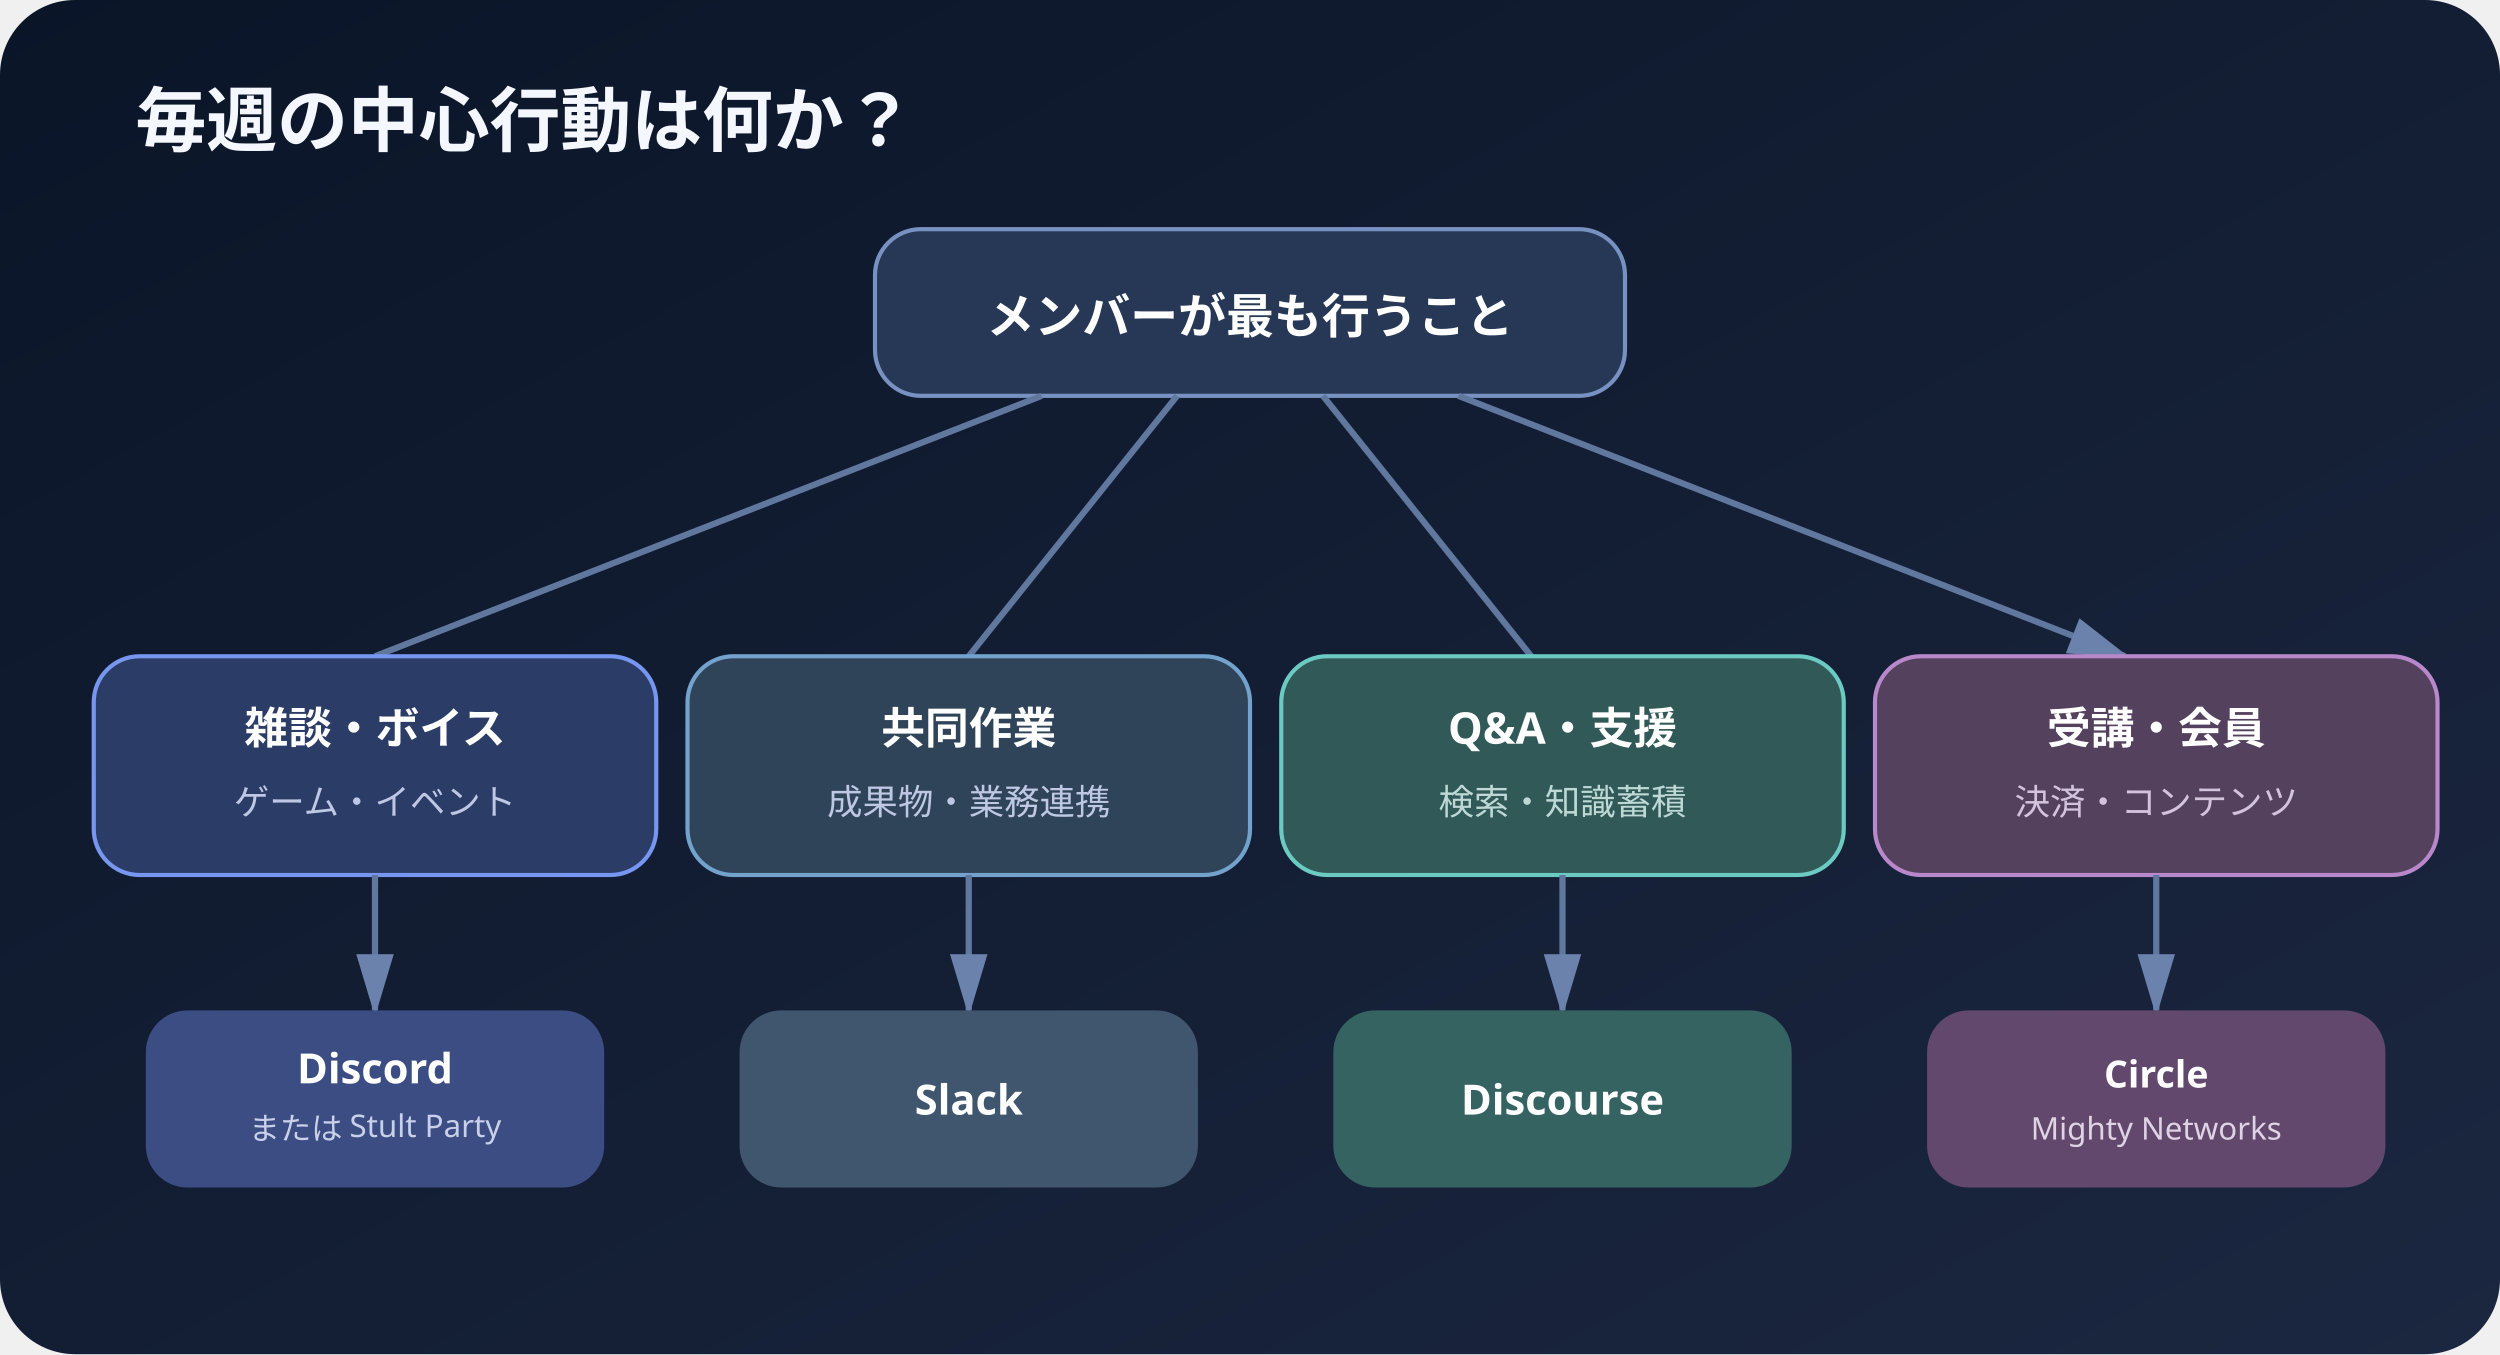
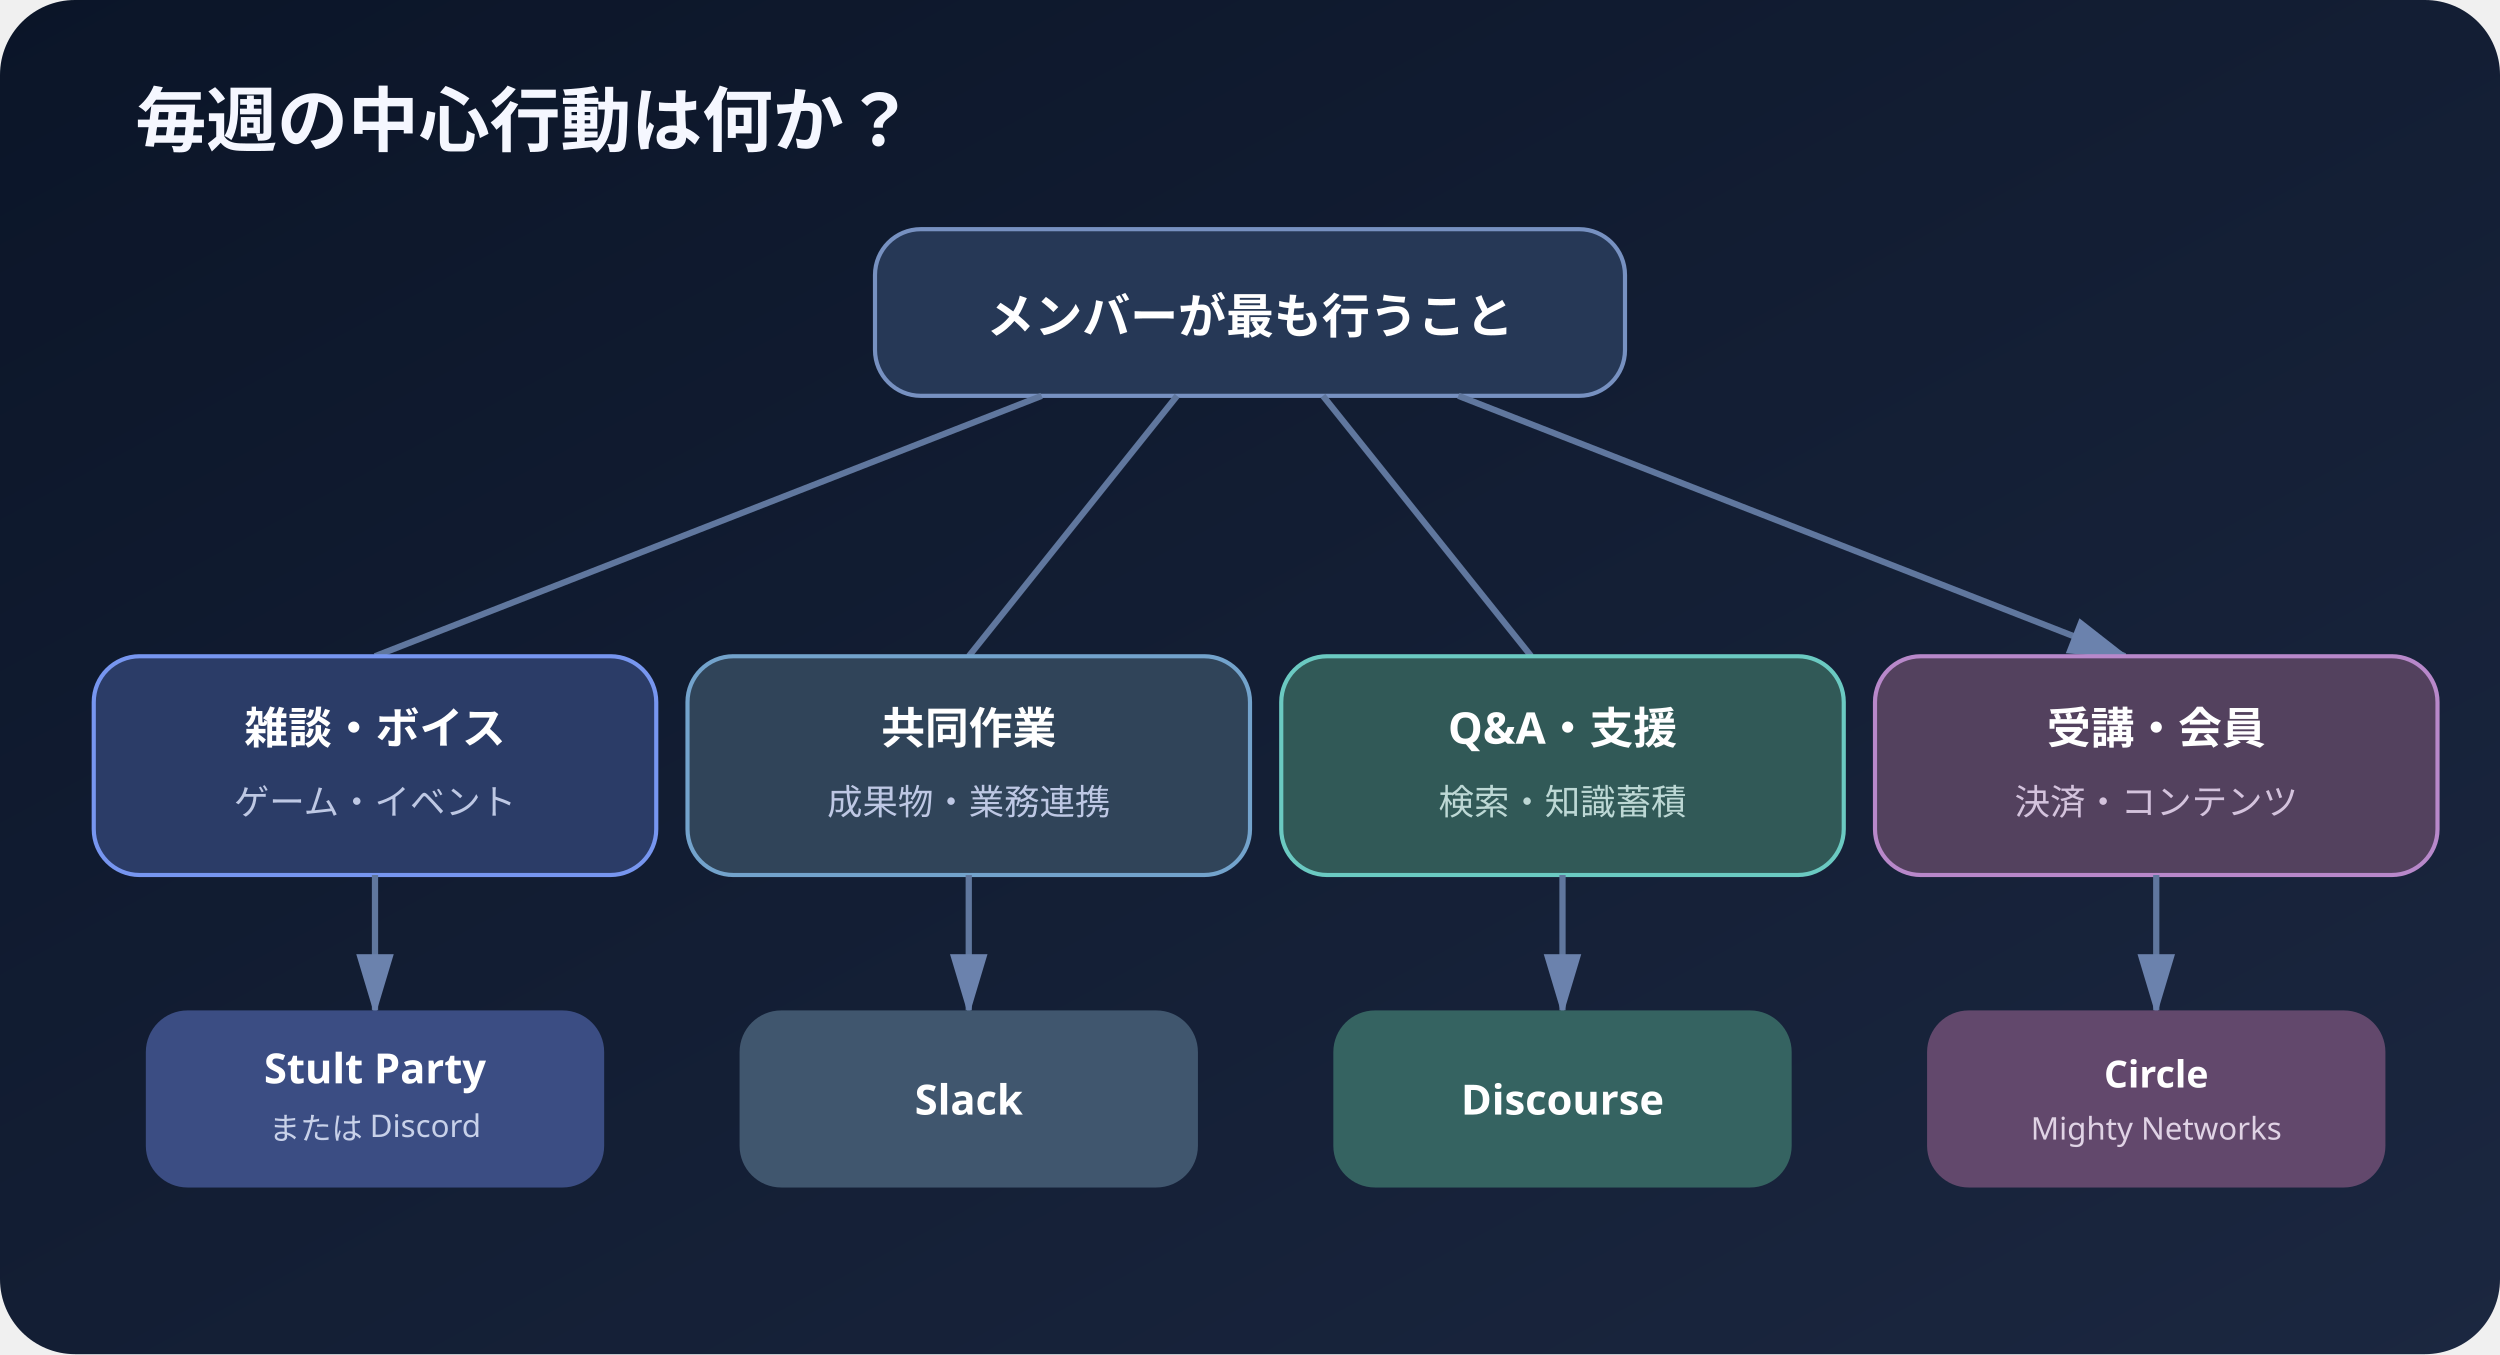
<svg xmlns="http://www.w3.org/2000/svg" width="1200" height="650" viewBox="0 0 1200 650" role="img" aria-labelledby="t d">
  <defs>
    <linearGradient id="b" x2="1" y2="1">
      <stop stop-color="#0b1528" />
      <stop offset="1" stop-color="#1b2740" />
    </linearGradient>
    <marker id="a" markerWidth="10" markerHeight="10" refX="9" refY="3" orient="auto">
      <path d="M0 0L10 3 0 6z" fill="#6b82ad" />
    </marker>
  </defs>
  <rect width="1200" height="650" rx="36" fill="url(#b)" />
  <g font-family="sans-serif">
    <text x="65" y="70" fill="#f5f7ff" font-size="34" font-weight="700">毎週の中心行動は何か？</text>
    <rect x="420" y="110" width="360" height="80" rx="22" fill="#263856" stroke="#7791c1" stroke-width="2" />
    <text x="600" y="160" text-anchor="middle" fill="white" font-size="23" font-weight="700">メンバーが最も行うこと</text>
    <path d="M500 190L180 315M565 190L465 315M635 190L735 315M700 190L1020 315" fill="none" stroke="#60779e" stroke-width="3" marker-end="url(#a)" />
    <g text-anchor="middle">
      <g transform="translate(45 315)">
        <rect width="270" height="105" rx="22" fill="#2b3c67" stroke="#7796f0" stroke-width="2" />
        <text x="135" y="42" fill="white" font-size="21" font-weight="700">雑談・ボイス</text>
        <text x="135" y="76" fill="#bec8e4" font-size="17">ゲーム・イベント</text>
        <path d="M135 105v65" stroke="#60779e" stroke-width="3" marker-end="url(#a)" />
        <rect x="25" y="170" width="220" height="85" rx="20" fill="#3b4d83" />
-         <text x="135" y="205" fill="white" font-size="20" font-weight="700">Discord</text>
-         <text x="135" y="232" fill="#c8d1e9" font-size="15">または Stult Party</text>
+         <text x="135" y="205" fill="white" font-size="20" font-weight="700">Stult Party</text>
+         <text x="135" y="232" fill="#c8d1e9" font-size="15">または Discord</text>
      </g>
      <g transform="translate(330 315)">
        <rect width="270" height="105" rx="22" fill="#304459" stroke="#73a3cc" stroke-width="2" />
        <text x="135" y="42" fill="white" font-size="21" font-weight="700">共同作業</text>
        <text x="135" y="76" fill="#bec8e4" font-size="17">成果物・業務連携</text>
        <path d="M135 105v65" stroke="#60779e" stroke-width="3" marker-end="url(#a)" />
        <rect x="25" y="170" width="220" height="85" rx="20" fill="#40566e" />
        <text x="135" y="220" fill="white" font-size="20" font-weight="700">Slack</text>
      </g>
      <g transform="translate(615 315)">
        <rect width="270" height="105" rx="22" fill="#315957" stroke="#6bcac2" stroke-width="2" />
        <text x="135" y="42" fill="white" font-size="21" font-weight="700">Q&amp;A・支援</text>
        <text x="135" y="76" fill="#bdd8d5" font-size="17">検索・知識蓄積</text>
        <path d="M135 105v65" stroke="#60779e" stroke-width="3" marker-end="url(#a)" />
        <rect x="25" y="170" width="220" height="85" rx="20" fill="#356361" />
        <text x="135" y="220" fill="white" font-size="20" font-weight="700">Discourse</text>
      </g>
      <g transform="translate(900 315)">
        <rect width="270" height="105" rx="22" fill="#53415e" stroke="#b888ca" stroke-width="2" />
        <text x="135" y="42" fill="white" font-size="21" font-weight="700">受講・会員</text>
        <text x="135" y="76" fill="#d4c3dd" font-size="17">決済・コンテンツ</text>
        <path d="M135 105v65" stroke="#60779e" stroke-width="3" marker-end="url(#a)" />
        <rect x="25" y="170" width="220" height="85" rx="20" fill="#62486c" />
        <text x="135" y="207" fill="white" font-size="18" font-weight="700">Circle</text>
        <text x="135" y="232" fill="#e0d3e5" font-size="15">Mighty Networks</text>
      </g>
    </g>
  </g>
</svg>
